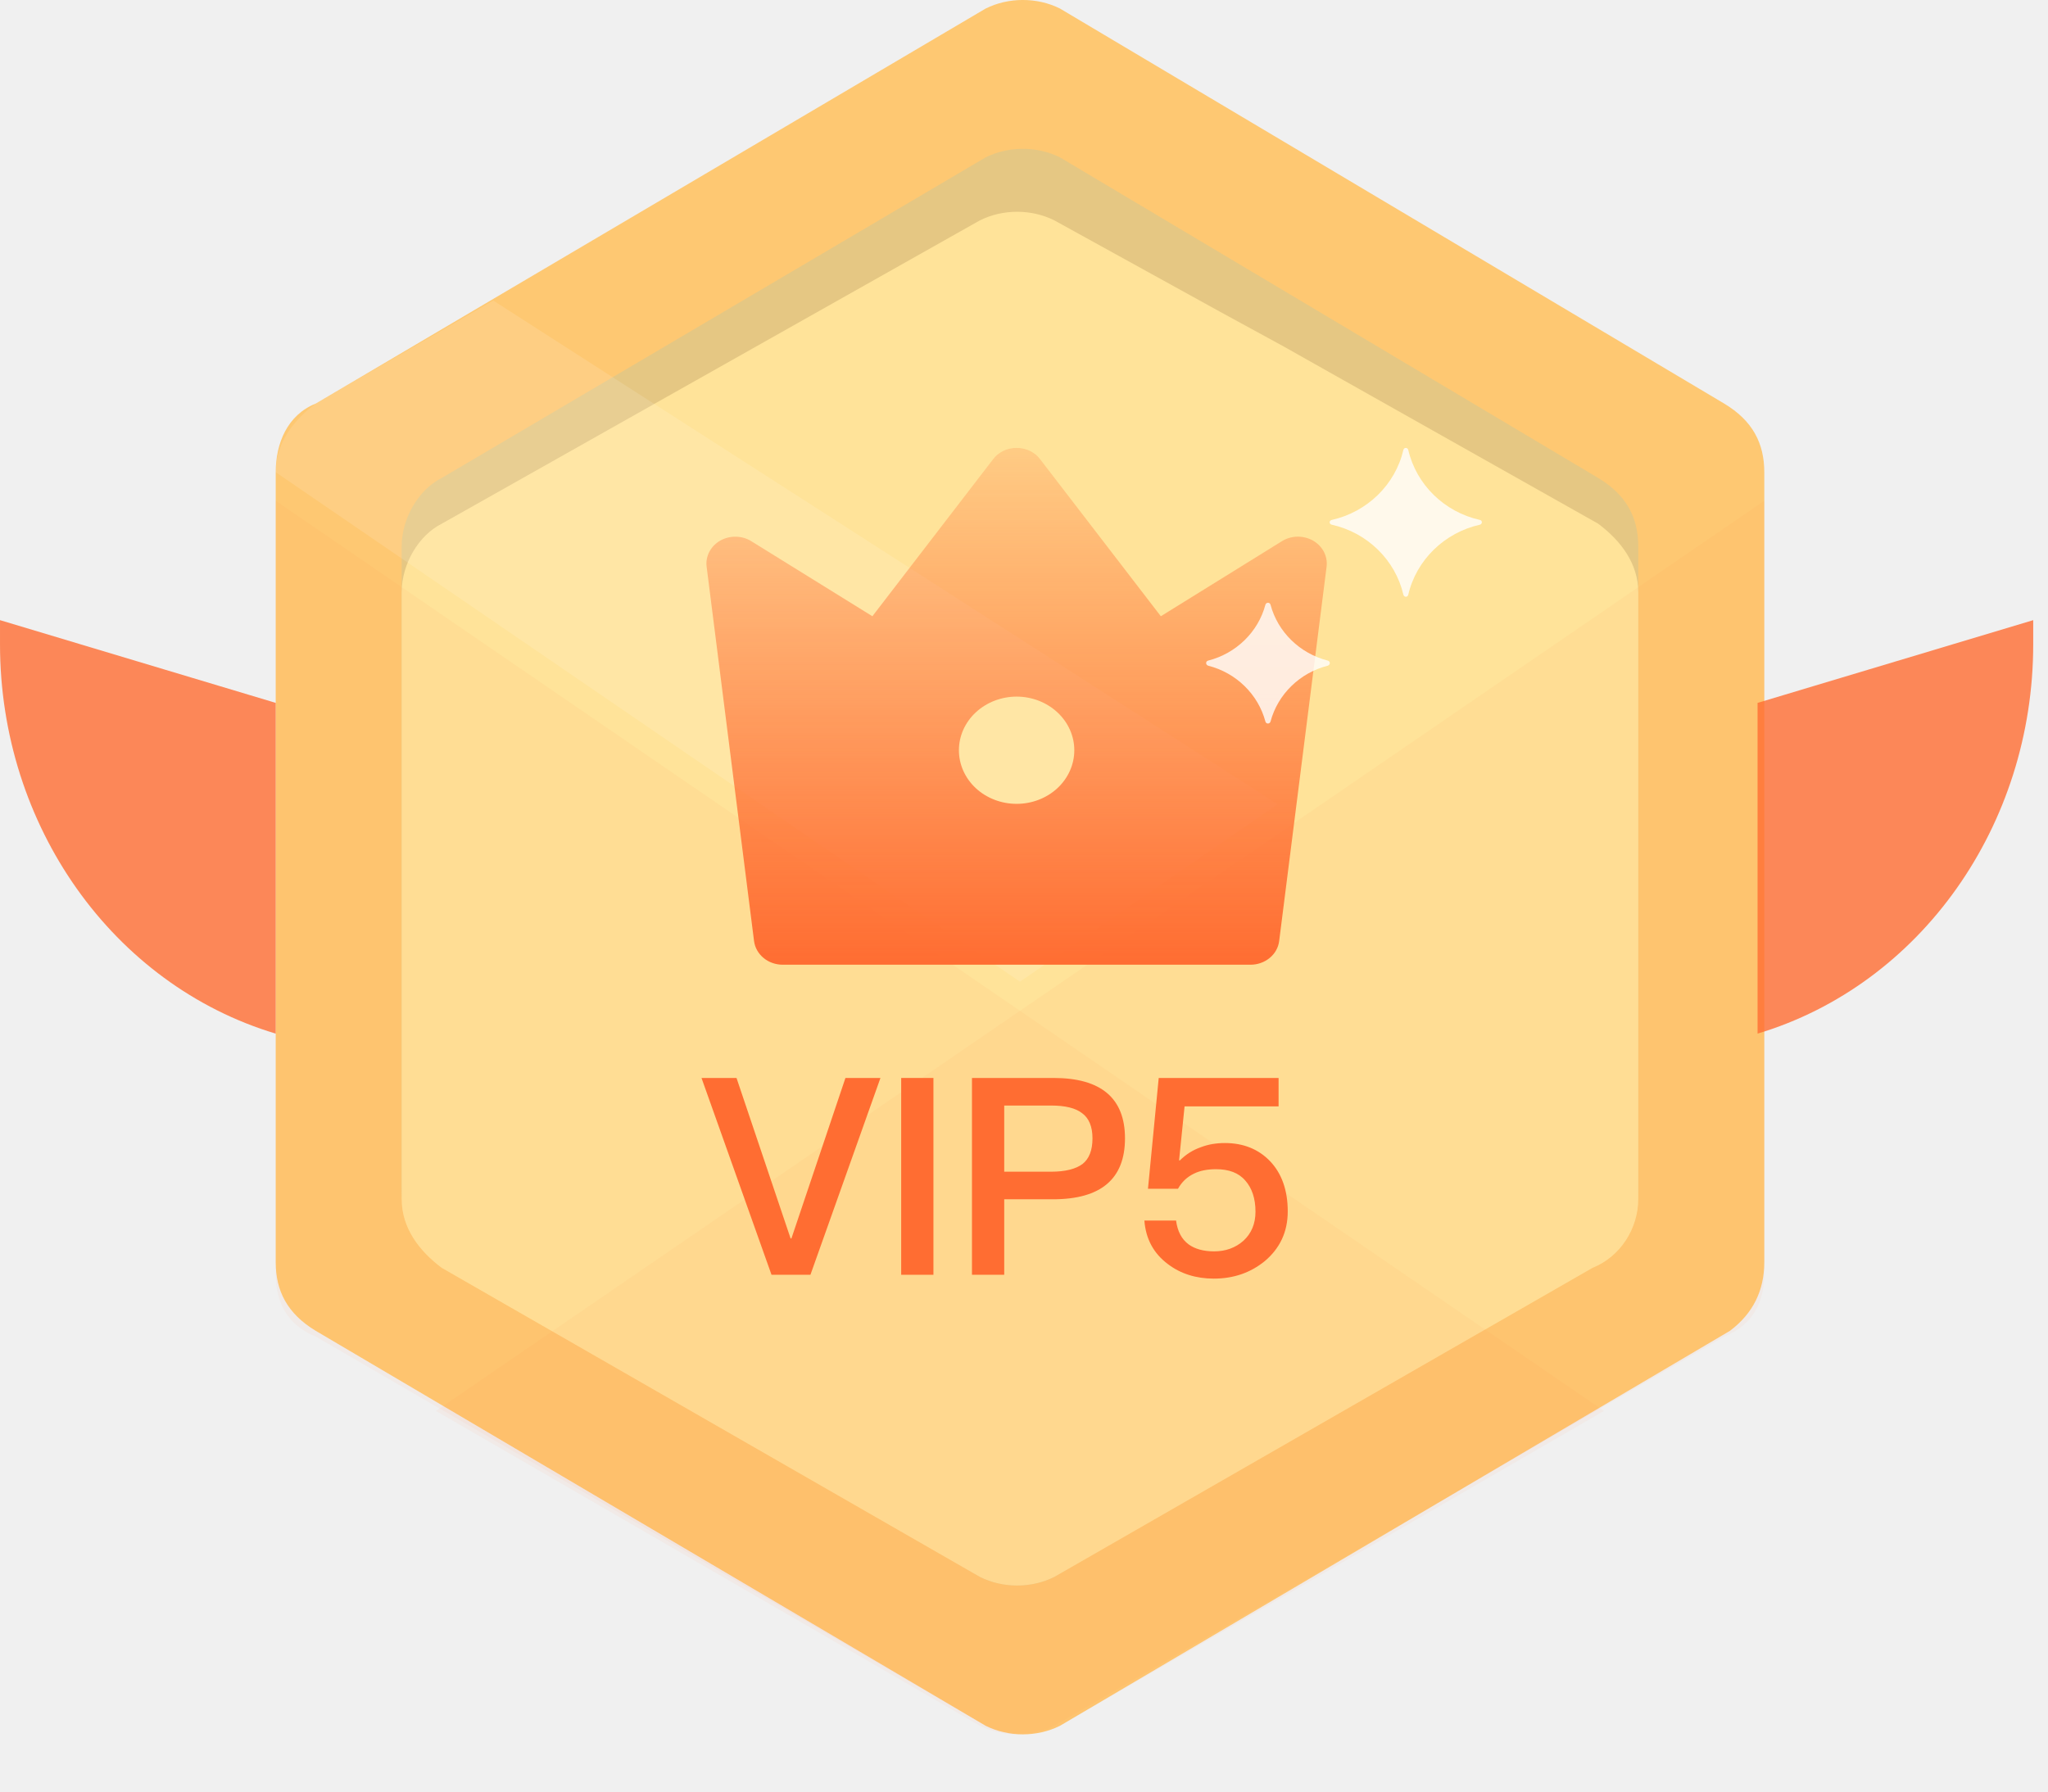
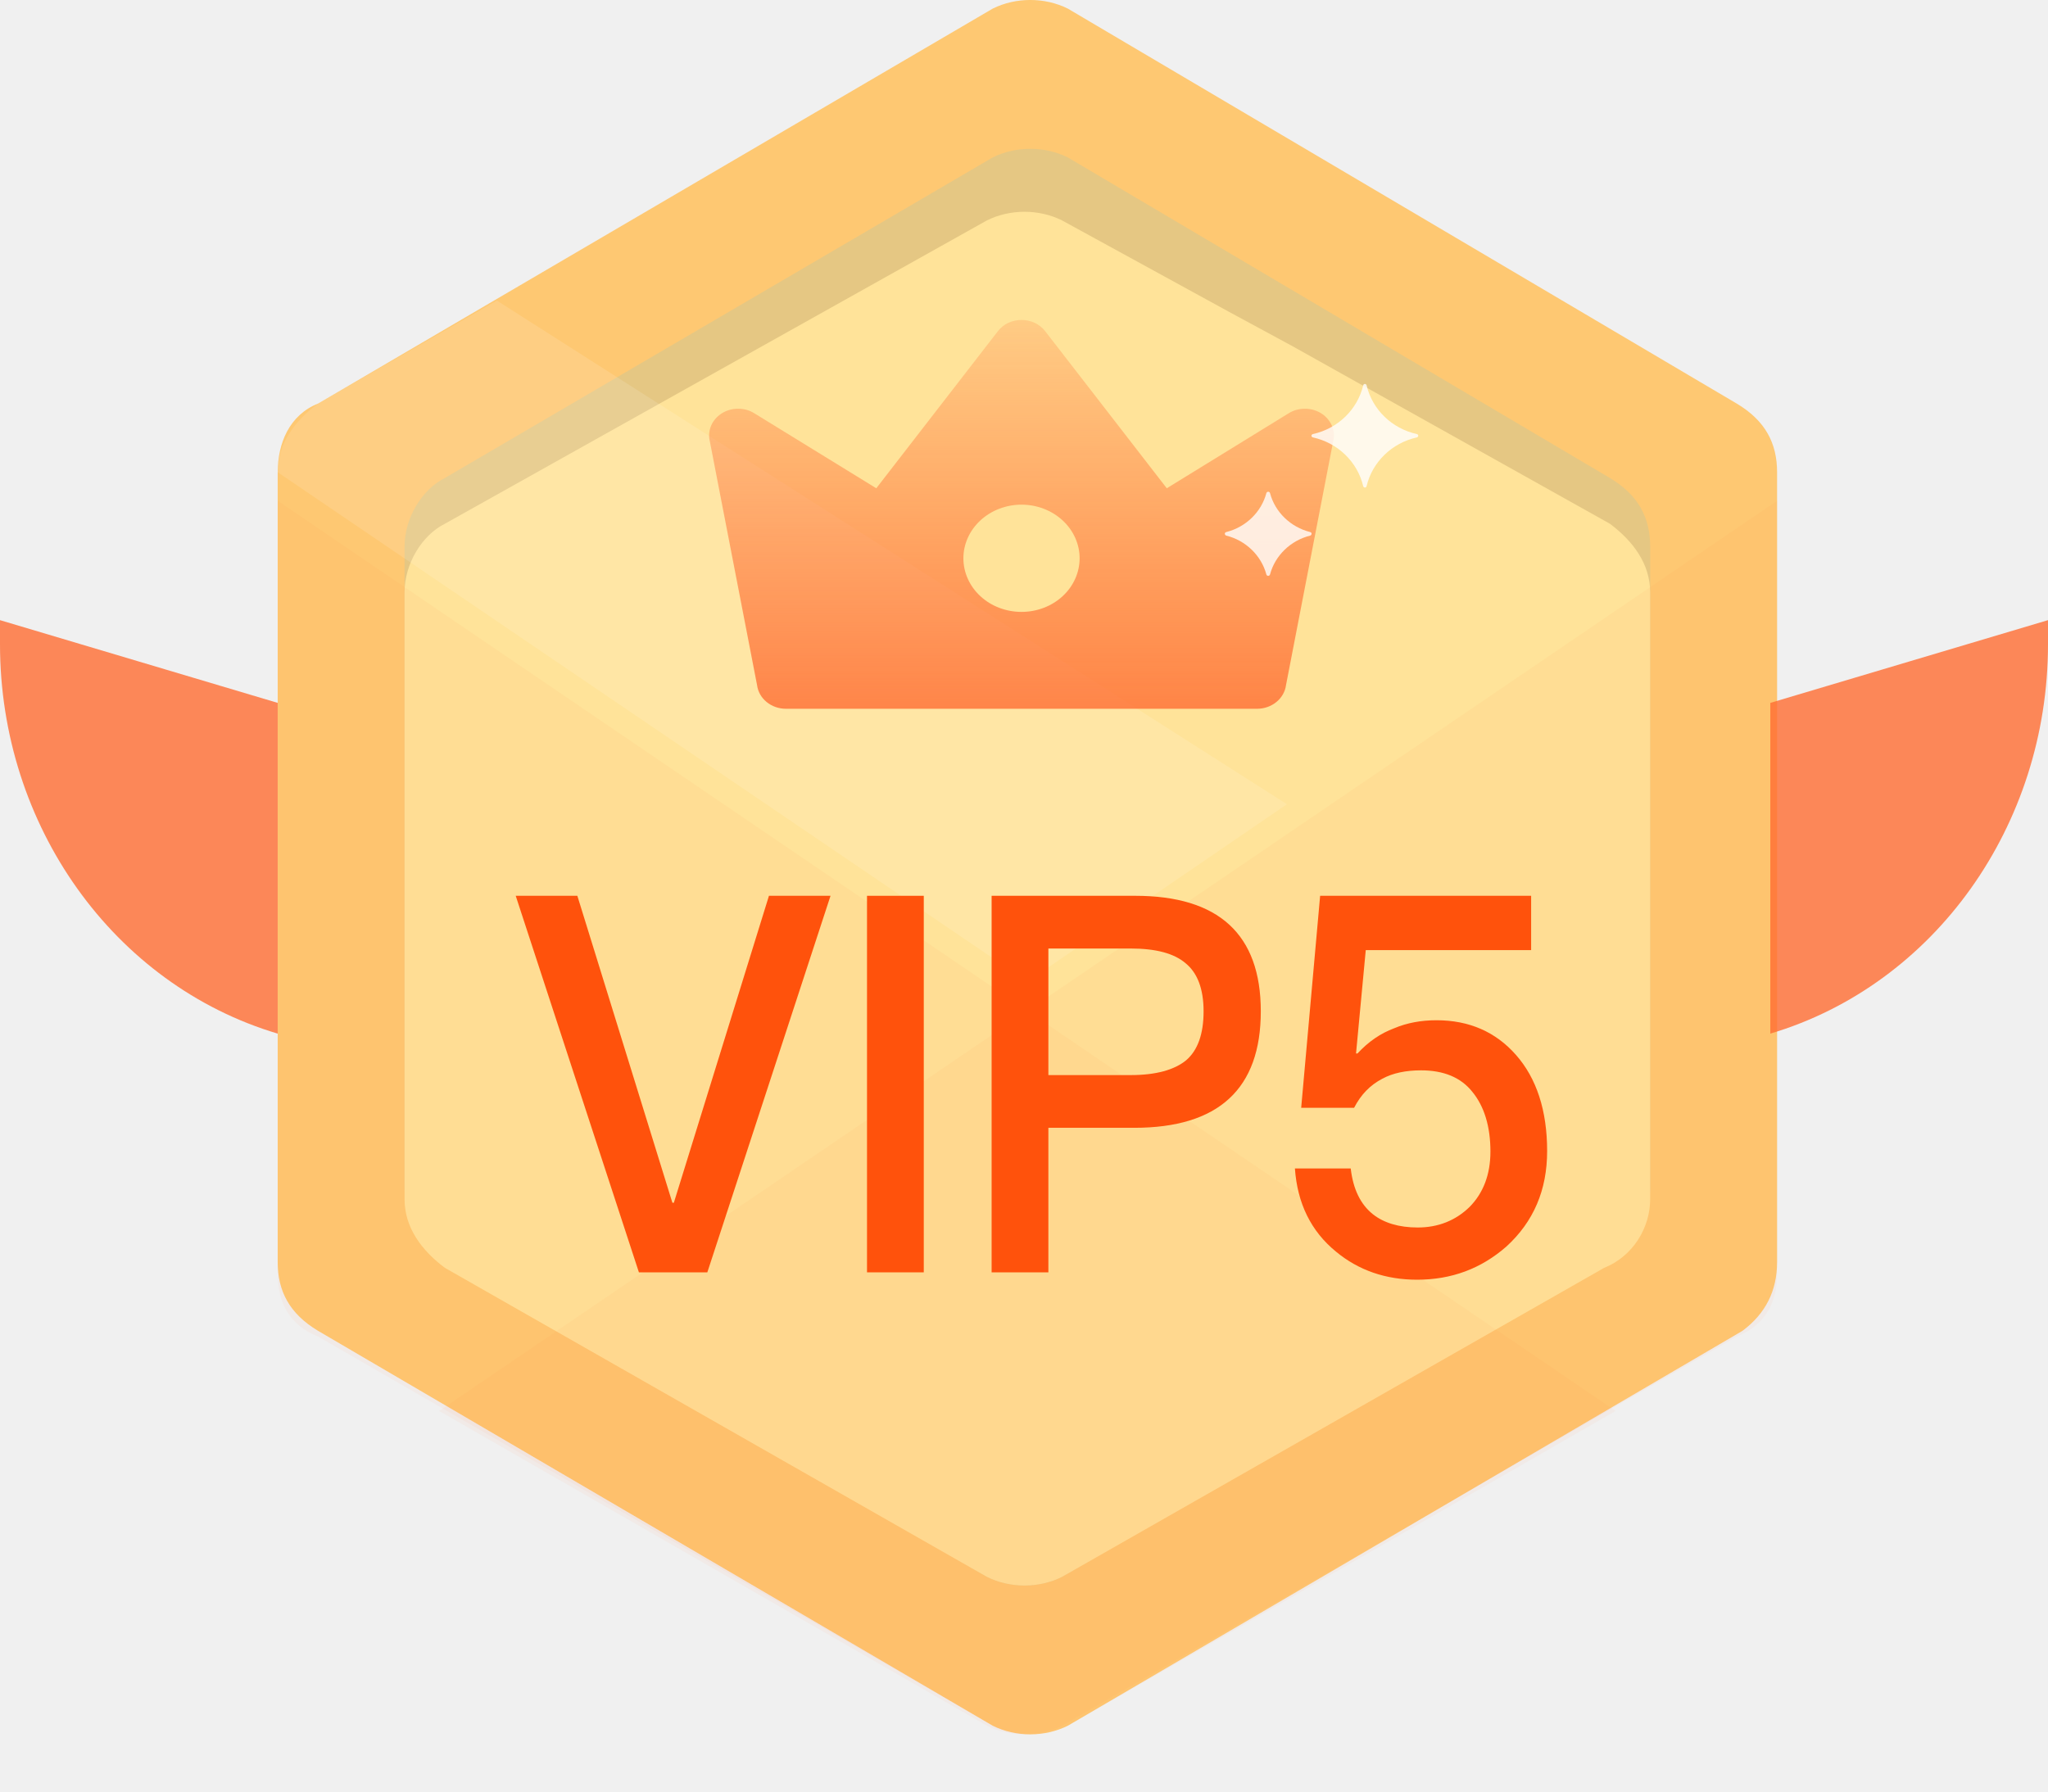
<svg xmlns="http://www.w3.org/2000/svg" width="32" height="28" viewBox="0 0 32 28" fill="none">
-   <path d="M27.567 19.725V7.38C27.567 6.933 27.388 6.575 26.94 6.307L16.563 0.134C16.206 -0.045 15.758 -0.045 15.4 0.134L4.934 6.307C4.487 6.486 4.308 6.933 4.308 7.38V19.725C4.308 20.172 4.487 20.53 4.934 20.799L15.4 26.971C15.758 27.15 16.206 27.15 16.563 26.971L27.03 20.799C27.388 20.53 27.567 20.172 27.567 19.725Z" fill="#FEC872" />
-   <path d="M25.598 18.562V8.543C25.598 8.096 25.419 7.738 24.972 7.47L16.563 2.46C16.206 2.281 15.758 2.281 15.4 2.46L6.902 7.47C6.544 7.649 6.276 8.096 6.276 8.543V18.562C6.276 19.01 6.455 19.367 6.902 19.636L15.311 24.645C15.669 24.824 16.116 24.824 16.474 24.645L24.883 19.636C25.33 19.367 25.598 19.01 25.598 18.562Z" fill="#E5C783" />
-   <path d="M25.598 18.741V9.259C25.598 8.811 25.33 8.454 24.972 8.185L20.052 5.412L19.068 4.875L16.474 3.444C16.116 3.265 15.669 3.265 15.311 3.444L6.902 8.185C6.544 8.364 6.276 8.811 6.276 9.259V18.741C6.276 19.188 6.544 19.546 6.902 19.815L15.311 24.645C15.669 24.824 16.116 24.824 16.474 24.645L24.883 19.815C25.33 19.636 25.598 19.188 25.598 18.741Z" fill="#FFE399" />
-   <path opacity="0.05" d="M4.308 7.827V19.904C4.308 20.351 4.487 20.709 4.934 20.888L15.4 26.971C15.758 27.15 16.206 27.15 16.563 26.971L25.062 22.051L4.308 7.827Z" fill="#FF6D32" />
-   <path opacity="0.12" d="M7.707 4.697L4.934 6.307C4.576 6.575 4.308 6.933 4.308 7.38L15.937 15.342L19.963 12.569L7.707 4.697Z" fill="white" />
-   <path opacity="0.05" d="M27.567 7.827V19.904C27.567 20.351 27.388 20.709 26.94 20.888L16.474 26.971C16.116 27.15 15.669 27.15 15.311 26.971L6.812 22.051L27.567 7.827Z" fill="#FF6D32" />
-   <path d="M11.739 8.458L13.631 9.631L15.518 7.176C15.559 7.121 15.614 7.077 15.678 7.046C15.742 7.016 15.813 7 15.885 7C15.956 7 16.027 7.016 16.091 7.046C16.155 7.077 16.21 7.121 16.251 7.176L18.138 9.631L20.03 8.458C20.102 8.413 20.186 8.389 20.272 8.387C20.358 8.386 20.443 8.408 20.516 8.449C20.589 8.491 20.648 8.552 20.686 8.624C20.723 8.696 20.738 8.776 20.728 8.856L19.987 14.707C19.974 14.809 19.922 14.903 19.839 14.971C19.757 15.039 19.65 15.077 19.54 15.077H12.229C12.119 15.077 12.012 15.039 11.93 14.971C11.848 14.903 11.795 14.809 11.782 14.707L11.041 8.855C11.031 8.776 11.046 8.695 11.084 8.623C11.121 8.552 11.18 8.491 11.254 8.449C11.327 8.408 11.411 8.386 11.497 8.388C11.583 8.389 11.667 8.413 11.739 8.458ZM15.885 12.563C16.124 12.563 16.353 12.475 16.522 12.318C16.691 12.161 16.786 11.948 16.786 11.725C16.786 11.503 16.691 11.29 16.522 11.133C16.353 10.976 16.124 10.887 15.885 10.887C15.646 10.887 15.416 10.976 15.247 11.133C15.078 11.29 14.983 11.503 14.983 11.725C14.983 11.948 15.078 12.161 15.247 12.318C15.416 12.475 15.646 12.563 15.885 12.563Z" fill="url(#paint0_linear_6525_24622)" />
-   <path opacity="0.8" d="M23.124 8.126C22.567 8.002 22.13 7.574 22.004 7.031C21.992 6.99 21.938 6.99 21.928 7.031C21.802 7.574 21.363 8.002 20.808 8.126C20.765 8.137 20.765 8.189 20.808 8.2C21.365 8.324 21.802 8.752 21.928 9.295C21.94 9.337 21.994 9.337 22.004 9.295C22.13 8.752 22.569 8.324 23.124 8.2C23.164 8.189 23.164 8.134 23.124 8.126ZM20.746 10.324C20.31 10.213 19.965 9.877 19.852 9.451C19.841 9.41 19.784 9.41 19.772 9.451C19.659 9.877 19.314 10.213 18.878 10.324C18.835 10.335 18.835 10.39 18.878 10.404C19.314 10.514 19.659 10.851 19.772 11.277C19.783 11.318 19.84 11.318 19.852 11.277C19.965 10.851 20.31 10.514 20.746 10.404C20.789 10.39 20.789 10.335 20.746 10.324Z" fill="white" />
-   <path d="M10.961 16.847H11.508L12.353 19.355H12.366L13.21 16.847H13.757L12.663 19.923H12.055L10.961 16.847Z" fill="#FF6D32" />
-   <path d="M14.081 16.847H14.585V19.923H14.081V16.847Z" fill="#FF6D32" />
-   <path d="M15.187 16.847H16.462C17.203 16.847 17.578 17.162 17.578 17.791C17.578 18.424 17.203 18.743 16.454 18.743H15.691V19.923H15.187V16.847ZM15.691 17.278V18.312H16.423C16.647 18.312 16.811 18.269 16.915 18.191C17.018 18.11 17.07 17.976 17.07 17.791C17.07 17.606 17.014 17.476 16.91 17.399C16.807 17.317 16.643 17.278 16.423 17.278H15.691Z" fill="#FF6D32" />
-   <path d="M18.105 16.847H19.978V17.291H18.509L18.423 18.135H18.436C18.531 18.041 18.639 17.972 18.764 17.929C18.876 17.886 19.001 17.864 19.138 17.864C19.427 17.864 19.664 17.959 19.845 18.148C20.026 18.338 20.121 18.601 20.121 18.932C20.121 19.251 20 19.51 19.759 19.712C19.535 19.893 19.272 19.983 18.966 19.983C18.686 19.983 18.445 19.906 18.247 19.755C18.023 19.587 17.902 19.359 17.881 19.075H18.376C18.398 19.242 18.462 19.367 18.574 19.449C18.669 19.518 18.802 19.557 18.97 19.557C19.151 19.557 19.306 19.501 19.431 19.389C19.552 19.277 19.617 19.126 19.617 18.937C19.617 18.73 19.561 18.566 19.457 18.45C19.354 18.329 19.199 18.273 19.001 18.273C18.867 18.273 18.751 18.295 18.656 18.342C18.548 18.394 18.466 18.471 18.406 18.579H17.937L18.105 16.847Z" fill="#FF6D32" />
-   <path opacity="0.8" d="M4.72069e-05 9.692L4.308 10.985V16.154C1.761 15.39 4.72069e-05 12.902 4.72069e-05 10.069V9.692Z" fill="#FF6D32" />
-   <path opacity="0.8" d="M31.769 9.692L27.462 10.985V16.154C30.009 15.39 31.769 12.902 31.769 10.069V9.692Z" fill="#FF6D32" />
+   <path d="M27.767 19.725V7.38C27.767 6.933 27.587 6.575 27.136 6.307L16.684 0.134C16.323 -0.045 15.873 -0.045 15.512 0.134L4.97 6.307C4.519 6.486 4.339 6.933 4.339 7.38V19.725C4.339 20.172 4.519 20.53 4.97 20.799L15.512 26.971C15.873 27.15 16.323 27.15 16.684 26.971L27.226 20.799C27.587 20.53 27.767 20.172 27.767 19.725Z" fill="#FEC872" />
+   <path d="M25.784 18.562V8.543C25.784 8.096 25.604 7.738 25.154 7.47L16.684 2.46C16.323 2.281 15.873 2.281 15.512 2.46L6.952 7.47C6.592 7.649 6.321 8.096 6.321 8.543V18.562C6.321 19.01 6.502 19.367 6.952 19.636L15.422 24.645C15.783 24.824 16.233 24.824 16.593 24.645L25.064 19.636C25.514 19.367 25.784 19.01 25.784 18.562Z" fill="#E5C783" />
+   <path d="M25.784 18.741V9.259C25.784 8.812 25.514 8.454 25.154 8.185L20.198 5.412L19.206 4.875L16.593 3.444C16.233 3.265 15.783 3.265 15.422 3.444L6.952 8.185C6.592 8.364 6.321 8.812 6.321 9.259V18.741C6.321 19.189 6.592 19.546 6.952 19.815L15.422 24.645C15.783 24.824 16.233 24.824 16.593 24.645L25.064 19.815C25.514 19.636 25.784 19.189 25.784 18.741Z" fill="#FFE399" />
+   <path opacity="0.05" d="M4.339 7.827V19.904C4.339 20.351 4.519 20.709 4.97 20.888L15.512 26.971C15.873 27.15 16.323 27.15 16.684 26.971L25.244 22.051L4.339 7.827Z" fill="#FF6D32" />
+   <path opacity="0.12" d="M7.763 4.697L4.97 6.307C4.609 6.575 4.339 6.933 4.339 7.38L16.053 15.342L20.108 12.569L7.763 4.697Z" fill="white" />
+   <path opacity="0.05" d="M27.767 7.827V19.904C27.767 20.351 27.587 20.709 27.136 20.888L16.594 26.971C16.233 27.15 15.783 27.15 15.422 26.971L6.862 22.051L27.767 7.827Z" fill="#FF6D32" />
+   <path d="M11.785 6.458L13.692 7.631L15.592 5.176C15.634 5.121 15.689 5.077 15.753 5.046C15.818 5.016 15.889 5 15.961 5C16.033 5 16.105 5.016 16.169 5.046C16.233 5.077 16.289 5.121 16.331 5.176L18.231 7.631L20.137 6.458C20.209 6.413 20.294 6.389 20.38 6.388C20.467 6.386 20.552 6.408 20.626 6.449C20.7 6.491 20.759 6.552 20.797 6.624C20.835 6.696 20.85 6.776 20.839 6.856L20.094 10.707C20.081 10.809 20.027 10.903 19.944 10.971C19.861 11.039 19.754 11.077 19.643 11.077H12.279C12.168 11.077 12.061 11.039 11.978 10.971C11.895 10.903 11.842 10.809 11.829 10.707L11.083 6.855C11.073 6.776 11.088 6.695 11.125 6.623C11.163 6.552 11.223 6.491 11.296 6.449C11.37 6.407 11.456 6.386 11.542 6.388C11.629 6.389 11.713 6.413 11.785 6.458ZM15.961 9.563C16.202 9.563 16.433 9.475 16.603 9.318C16.773 9.161 16.869 8.948 16.869 8.725C16.869 8.503 16.773 8.29 16.603 8.133C16.433 7.976 16.202 7.887 15.961 7.887C15.72 7.887 15.489 7.976 15.319 8.133C15.149 8.29 15.053 8.503 15.053 8.725C15.053 8.948 15.149 9.161 15.319 9.318C15.489 9.475 15.72 9.563 15.961 9.563Z" fill="url(#paint0_linear_8344_15208)" />
+   <path opacity="0.8" d="M22.139 6.784C21.748 6.698 21.442 6.4 21.353 6.022C21.345 5.993 21.307 5.993 21.3 6.022C21.211 6.4 20.904 6.698 20.514 6.784C20.484 6.792 20.484 6.828 20.514 6.836C20.905 6.922 21.211 7.22 21.3 7.598C21.308 7.627 21.346 7.627 21.353 7.598C21.442 7.22 21.749 6.922 22.139 6.836C22.167 6.828 22.167 6.79 22.139 6.784ZM20.471 8.315C20.165 8.238 19.923 8.004 19.844 7.707C19.836 7.678 19.796 7.678 19.787 7.707C19.708 8.004 19.466 8.238 19.161 8.315C19.13 8.322 19.13 8.361 19.161 8.371C19.466 8.447 19.708 8.682 19.787 8.978C19.795 9.007 19.835 9.007 19.844 8.978C19.923 8.682 20.165 8.447 20.471 8.371C20.501 8.361 20.501 8.322 20.471 8.315Z" fill="white" />
+   <path d="M8.058 14H9.021L10.506 18.797H10.529L12.015 14H12.977L11.052 19.885H9.983L8.058 14Z" fill="#FF520C" />
+   <path d="M13.547 14H14.434V19.885H13.547V14Z" fill="#FF520C" />
+   <path d="M15.494 14H17.737C19.041 14 19.7 14.602 19.7 15.805C19.7 17.017 19.041 17.626 17.722 17.626H16.381V19.885H15.494V14ZM16.381 14.824V16.802H17.669C18.063 16.802 18.351 16.72 18.533 16.571C18.715 16.415 18.806 16.159 18.806 15.805C18.806 15.45 18.707 15.203 18.526 15.055C18.344 14.898 18.056 14.824 17.669 14.824H16.381Z" fill="#FF520C" />
+   <path d="M20.627 14H23.924V14.849H21.34L21.188 16.464H21.211C21.378 16.283 21.567 16.151 21.787 16.069C21.984 15.986 22.204 15.945 22.446 15.945C22.954 15.945 23.371 16.126 23.689 16.489C24.008 16.852 24.174 17.354 24.174 17.989C24.174 18.599 23.962 19.093 23.538 19.481C23.143 19.827 22.681 20 22.143 20C21.65 20 21.226 19.852 20.877 19.563C20.483 19.242 20.271 18.805 20.233 18.261H21.105C21.142 18.582 21.256 18.821 21.453 18.978C21.62 19.11 21.855 19.184 22.151 19.184C22.469 19.184 22.742 19.077 22.962 18.863C23.174 18.648 23.288 18.36 23.288 17.997C23.288 17.602 23.189 17.288 23.007 17.066C22.825 16.835 22.552 16.728 22.204 16.728C21.969 16.728 21.764 16.769 21.597 16.86C21.408 16.959 21.264 17.107 21.158 17.313H20.331L20.627 14Z" fill="#FF520C" />
+   <path opacity="0.8" d="M0 9.692L4.339 10.985V16.154C1.774 15.39 0 12.902 0 10.069V9.692Z" fill="#FF6D32" />
+   <path opacity="0.8" d="M32 9.692L27.661 10.985V16.154C30.227 15.39 32 12.902 32 10.069V9.692Z" fill="#FF6D32" />
  <defs>
-     <linearGradient id="paint0_linear_6525_24622" x1="15.885" y1="7" x2="15.885" y2="15.077" gradientUnits="userSpaceOnUse">
+     <linearGradient id="paint0_linear_8344_15208" x1="15.961" y1="5" x2="15.961" y2="13.077" gradientUnits="userSpaceOnUse">
      <stop stop-color="#FF6D32" stop-opacity="0.2" />
      <stop offset="1" stop-color="#FF6D32" />
    </linearGradient>
  </defs>
</svg>
